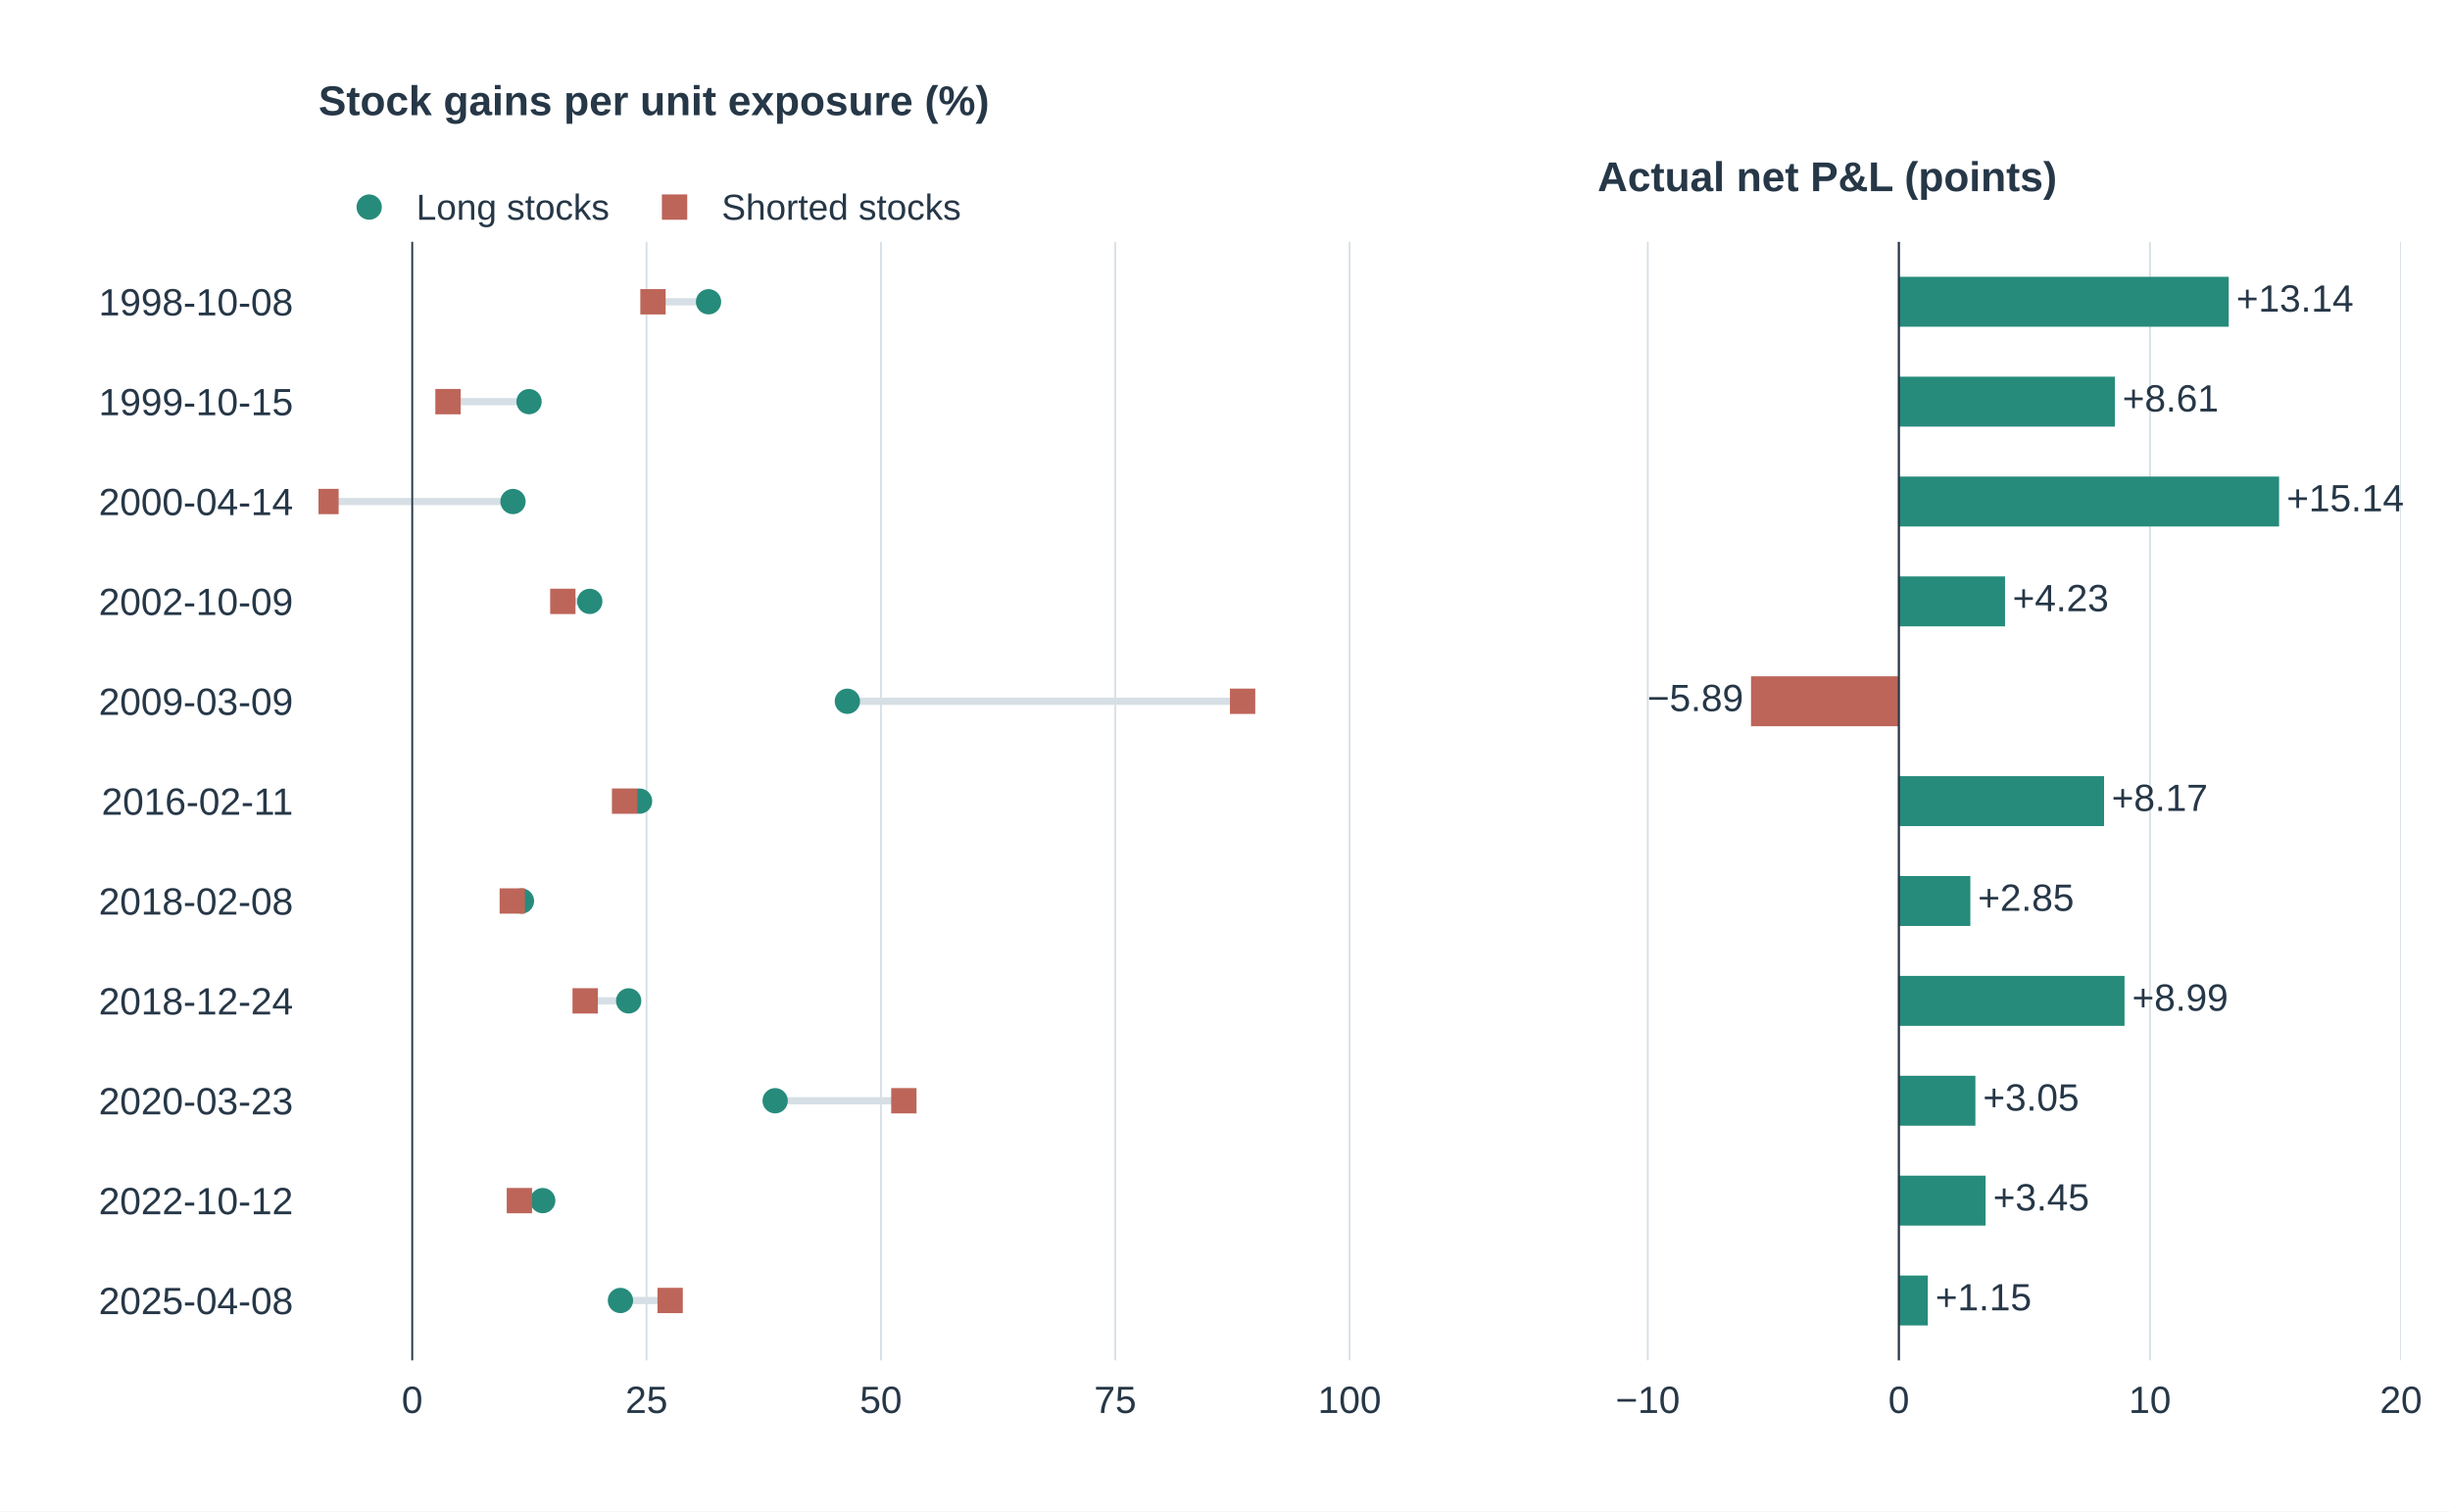
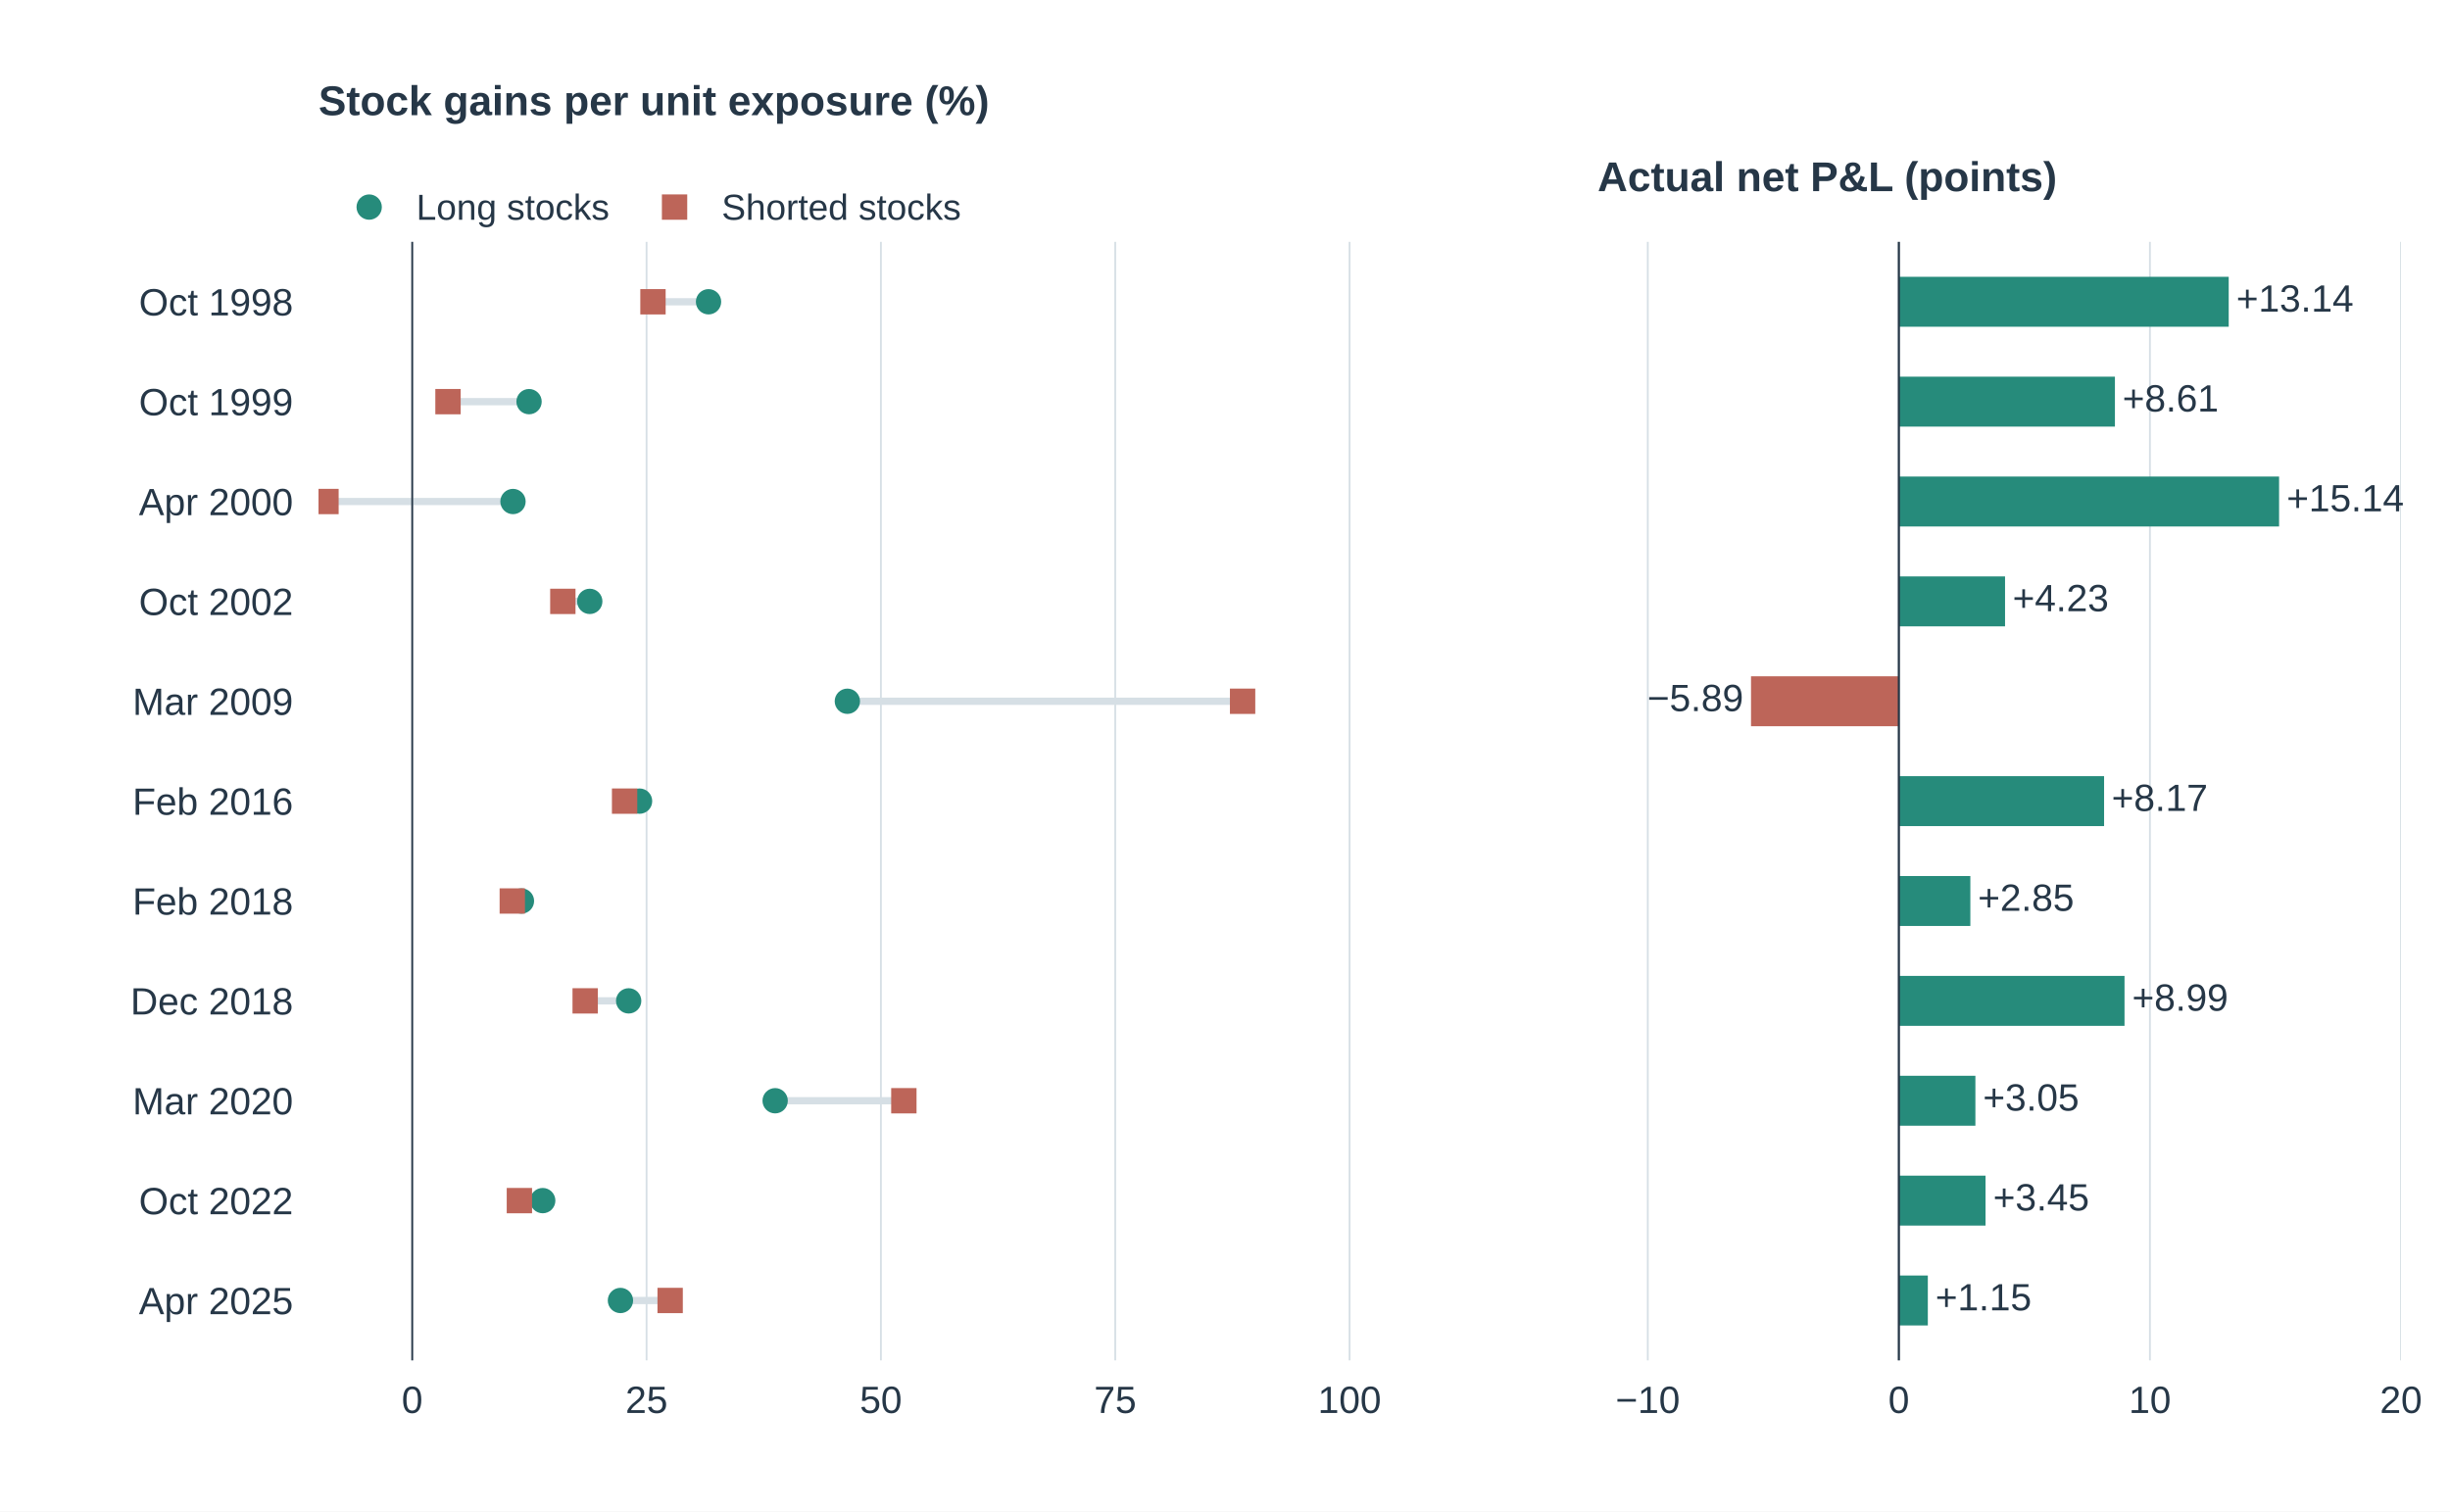
<svg xmlns="http://www.w3.org/2000/svg" xmlns:xlink="http://www.w3.org/1999/xlink" width="676.8pt" height="417.6pt" viewBox="0 0 676.8 417.6" version="1.1">
  <defs>
    <style type="text/css">*{stroke-linejoin: round; stroke-linecap: butt}</style>
  </defs>
  <g id="figure_1">
    <g id="patch_1">
      <path d="M 0 417.6 L 676.8 417.6 L 676.8 0 L 0 0 z " style="fill: #ffffff" />
    </g>
    <g id="axes_1">
      <g id="patch_2">
        <path d="M 87.984 375.84 L 398.706 375.84 L 398.706 66.816 L 87.984 66.816 z " style="fill: #ffffff" />
      </g>
      <g id="matplotlib.axis_1">
        <g id="xtick_1">
          <g id="line2d_1">
            <path d="M 113.878 375.84 L 113.878 66.816 " clip-path="url(#pa6c7bae0eb)" style="fill: none; stroke: #d6dfe5; stroke-width: 0.5; stroke-linecap: square" />
          </g>
          <g id="line2d_2" />
          <g id="text_1">
            <text style="font-size: 10.5px; font-family: 'Arial', 'DejaVu Sans', sans-serif; text-anchor: middle; fill: #263747" x="113.878" y="390.356" transform="rotate(-0 113.8775 390.3557)">0</text>
          </g>
        </g>
        <g id="xtick_2">
          <g id="line2d_3">
            <path d="M 178.611 375.84 L 178.611 66.816 " clip-path="url(#pa6c7bae0eb)" style="fill: none; stroke: #d6dfe5; stroke-width: 0.5; stroke-linecap: square" />
          </g>
          <g id="line2d_4" />
          <g id="text_2">
            <text style="font-size: 10.5px; font-family: 'Arial', 'DejaVu Sans', sans-serif; text-anchor: middle; fill: #263747" x="178.611" y="390.356" transform="rotate(-0 178.6113 390.3557)">25</text>
          </g>
        </g>
        <g id="xtick_3">
          <g id="line2d_5">
            <path d="M 243.345 375.84 L 243.345 66.816 " clip-path="url(#pa6c7bae0eb)" style="fill: none; stroke: #d6dfe5; stroke-width: 0.5; stroke-linecap: square" />
          </g>
          <g id="line2d_6" />
          <g id="text_3">
            <text style="font-size: 10.5px; font-family: 'Arial', 'DejaVu Sans', sans-serif; text-anchor: middle; fill: #263747" x="243.345" y="390.356" transform="rotate(-0 243.3451 390.3557)">50</text>
          </g>
        </g>
        <g id="xtick_4">
          <g id="line2d_7">
            <path d="M 308.079 375.84 L 308.079 66.816 " clip-path="url(#pa6c7bae0eb)" style="fill: none; stroke: #d6dfe5; stroke-width: 0.5; stroke-linecap: square" />
          </g>
          <g id="line2d_8" />
          <g id="text_4">
            <text style="font-size: 10.5px; font-family: 'Arial', 'DejaVu Sans', sans-serif; text-anchor: middle; fill: #263747" x="308.079" y="390.356" transform="rotate(-0 308.0789 390.3557)">75</text>
          </g>
        </g>
        <g id="xtick_5">
          <g id="line2d_9">
            <path d="M 372.813 375.84 L 372.813 66.816 " clip-path="url(#pa6c7bae0eb)" style="fill: none; stroke: #d6dfe5; stroke-width: 0.5; stroke-linecap: square" />
          </g>
          <g id="line2d_10" />
          <g id="text_5">
            <text style="font-size: 10.5px; font-family: 'Arial', 'DejaVu Sans', sans-serif; text-anchor: middle; fill: #263747" x="372.813" y="390.356" transform="rotate(-0 372.8127 390.3557)">100</text>
          </g>
        </g>
      </g>
      <g id="matplotlib.axis_2">
        <g id="ytick_1">
          <g id="line2d_11" />
          <g id="text_6">
-             <text style="font-size: 10.5px; font-family: 'Arial', 'DejaVu Sans', sans-serif; text-anchor: end; fill: #263747" x="80.984" y="87.129" transform="rotate(-0 80.984 87.12871)">1998-10-08</text>
+             <text style="font-size: 10.5px; font-family: 'Arial', 'DejaVu Sans', sans-serif; text-anchor: end; fill: #263747" x="80.984" y="87.129" transform="rotate(-0 80.984 87.12871)">Oct 1998</text>
          </g>
        </g>
        <g id="ytick_2">
          <g id="line2d_12" />
          <g id="text_7">
-             <text style="font-size: 10.5px; font-family: 'Arial', 'DejaVu Sans', sans-serif; text-anchor: end; fill: #263747" x="80.984" y="114.72" transform="rotate(-0 80.984 114.7201)">1999-10-15</text>
+             <text style="font-size: 10.5px; font-family: 'Arial', 'DejaVu Sans', sans-serif; text-anchor: end; fill: #263747" x="80.984" y="114.72" transform="rotate(-0 80.984 114.7201)">Oct 1999</text>
          </g>
        </g>
        <g id="ytick_3">
          <g id="line2d_13" />
          <g id="text_8">
-             <text style="font-size: 10.5px; font-family: 'Arial', 'DejaVu Sans', sans-serif; text-anchor: end; fill: #263747" x="80.984" y="142.312" transform="rotate(-0 80.984 142.3116)">2000-04-14</text>
+             <text style="font-size: 10.5px; font-family: 'Arial', 'DejaVu Sans', sans-serif; text-anchor: end; fill: #263747" x="80.984" y="142.327" transform="rotate(-0 80.984 142.3272)">Apr 2000</text>
          </g>
        </g>
        <g id="ytick_4">
          <g id="line2d_14" />
          <g id="text_9">
-             <text style="font-size: 10.5px; font-family: 'Arial', 'DejaVu Sans', sans-serif; text-anchor: end; fill: #263747" x="80.984" y="169.903" transform="rotate(-0 80.984 169.903)">2002-10-09</text>
+             <text style="font-size: 10.5px; font-family: 'Arial', 'DejaVu Sans', sans-serif; text-anchor: end; fill: #263747" x="80.984" y="169.903" transform="rotate(-0 80.984 169.903)">Oct 2002</text>
          </g>
        </g>
        <g id="ytick_5">
          <g id="line2d_15" />
          <g id="text_10">
-             <text style="font-size: 10.5px; font-family: 'Arial', 'DejaVu Sans', sans-serif; text-anchor: end; fill: #263747" x="80.984" y="197.494" transform="rotate(-0 80.984 197.4944)">2009-03-09</text>
+             <text style="font-size: 10.5px; font-family: 'Arial', 'DejaVu Sans', sans-serif; text-anchor: end; fill: #263747" x="80.984" y="197.494" transform="rotate(-0 80.984 197.4944)">Mar 2009</text>
          </g>
        </g>
        <g id="ytick_6">
          <g id="line2d_16" />
          <g id="text_11">
-             <text style="font-size: 10.5px; font-family: 'Arial', 'DejaVu Sans', sans-serif; text-anchor: end; fill: #263747" x="80.984" y="225.086" transform="rotate(-0 80.984 225.0859)">2016-02-11</text>
+             <text style="font-size: 10.5px; font-family: 'Arial', 'DejaVu Sans', sans-serif; text-anchor: end; fill: #263747" x="80.984" y="225.086" transform="rotate(-0 80.984 225.0859)">Feb 2016</text>
          </g>
        </g>
        <g id="ytick_7">
          <g id="line2d_17" />
          <g id="text_12">
-             <text style="font-size: 10.5px; font-family: 'Arial', 'DejaVu Sans', sans-serif; text-anchor: end; fill: #263747" x="80.984" y="252.677" transform="rotate(-0 80.984 252.6773)">2018-02-08</text>
+             <text style="font-size: 10.5px; font-family: 'Arial', 'DejaVu Sans', sans-serif; text-anchor: end; fill: #263747" x="80.984" y="252.677" transform="rotate(-0 80.984 252.6773)">Feb 2018</text>
          </g>
        </g>
        <g id="ytick_8">
          <g id="line2d_18" />
          <g id="text_13">
-             <text style="font-size: 10.5px; font-family: 'Arial', 'DejaVu Sans', sans-serif; text-anchor: end; fill: #263747" x="80.984" y="280.269" transform="rotate(-0 80.984 280.2687)">2018-12-24</text>
+             <text style="font-size: 10.5px; font-family: 'Arial', 'DejaVu Sans', sans-serif; text-anchor: end; fill: #263747" x="80.984" y="280.269" transform="rotate(-0 80.984 280.2687)">Dec 2018</text>
          </g>
        </g>
        <g id="ytick_9">
          <g id="line2d_19" />
          <g id="text_14">
-             <text style="font-size: 10.5px; font-family: 'Arial', 'DejaVu Sans', sans-serif; text-anchor: end; fill: #263747" x="80.984" y="307.86" transform="rotate(-0 80.984 307.8601)">2020-03-23</text>
+             <text style="font-size: 10.5px; font-family: 'Arial', 'DejaVu Sans', sans-serif; text-anchor: end; fill: #263747" x="80.984" y="307.86" transform="rotate(-0 80.984 307.8601)">Mar 2020</text>
          </g>
        </g>
        <g id="ytick_10">
          <g id="line2d_20" />
          <g id="text_15">
-             <text style="font-size: 10.5px; font-family: 'Arial', 'DejaVu Sans', sans-serif; text-anchor: end; fill: #263747" x="80.984" y="335.452" transform="rotate(-0 80.984 335.4516)">2022-10-12</text>
+             <text style="font-size: 10.5px; font-family: 'Arial', 'DejaVu Sans', sans-serif; text-anchor: end; fill: #263747" x="80.984" y="335.452" transform="rotate(-0 80.984 335.4516)">Oct 2022</text>
          </g>
        </g>
        <g id="ytick_11">
          <g id="line2d_21" />
          <g id="text_16">
-             <text style="font-size: 10.5px; font-family: 'Arial', 'DejaVu Sans', sans-serif; text-anchor: end; fill: #263747" x="80.984" y="363.043" transform="rotate(-0 80.984 363.043)">2025-04-08</text>
+             <text style="font-size: 10.5px; font-family: 'Arial', 'DejaVu Sans', sans-serif; text-anchor: end; fill: #263747" x="80.984" y="363.059" transform="rotate(-0 80.984 363.0586)">Apr 2025</text>
          </g>
        </g>
      </g>
      <g id="line2d_22">
        <path d="M 195.729 83.371 L 180.381 83.371 " clip-path="url(#pa6c7bae0eb)" style="fill: none; stroke: #d6dfe5; stroke-width: 2; stroke-linecap: square" />
      </g>
      <g id="line2d_23">
        <defs>
          <path id="ma7b00b5ef0" d="M 0 3 C 0.796 3 1.559 2.684 2.121 2.121 C 2.684 1.559 3 0.796 3 0 C 3 -0.796 2.684 -1.559 2.121 -2.121 C 1.559 -2.684 0.796 -3 0 -3 C -0.796 -3 -1.559 -2.684 -2.121 -2.121 C -2.684 -1.559 -3 -0.796 -3 0 C -3 0.796 -2.684 1.559 -2.121 2.121 C -1.559 2.684 -0.796 3 0 3 z " style="stroke: #268b7b" />
        </defs>
        <g clip-path="url(#pa6c7bae0eb)">
          <use xlink:href="#ma7b00b5ef0" x="195.729" y="83.371" style="fill: #268b7b; stroke: #268b7b" />
        </g>
      </g>
      <g id="line2d_24">
        <defs>
          <path id="mdf2acf47b5" d="M -3 3 L 3 3 L 3 -3 L -3 -3 z " style="stroke: #bd6559; stroke-linejoin: miter" />
        </defs>
        <g clip-path="url(#pa6c7bae0eb)">
          <use xlink:href="#mdf2acf47b5" x="180.381" y="83.371" style="fill: #bd6559; stroke: #bd6559; stroke-linejoin: miter" />
        </g>
      </g>
      <g id="line2d_25">
        <path d="M 146.147 110.962 L 123.757 110.962 " clip-path="url(#pa6c7bae0eb)" style="fill: none; stroke: #d6dfe5; stroke-width: 2; stroke-linecap: square" />
      </g>
      <g id="line2d_26">
        <g clip-path="url(#pa6c7bae0eb)">
          <use xlink:href="#ma7b00b5ef0" x="146.147" y="110.962" style="fill: #268b7b; stroke: #268b7b" />
        </g>
      </g>
      <g id="line2d_27">
        <g clip-path="url(#pa6c7bae0eb)">
          <use xlink:href="#mdf2acf47b5" x="123.757" y="110.962" style="fill: #bd6559; stroke: #bd6559; stroke-linejoin: miter" />
        </g>
      </g>
      <g id="line2d_28">
        <path d="M 141.712 138.554 L 90.049 138.554 " clip-path="url(#pa6c7bae0eb)" style="fill: none; stroke: #d6dfe5; stroke-width: 2; stroke-linecap: square" />
      </g>
      <g id="line2d_29">
        <g clip-path="url(#pa6c7bae0eb)">
          <use xlink:href="#ma7b00b5ef0" x="141.712" y="138.554" style="fill: #268b7b; stroke: #268b7b" />
        </g>
      </g>
      <g id="line2d_30">
        <g clip-path="url(#pa6c7bae0eb)">
          <use xlink:href="#mdf2acf47b5" x="90.049" y="138.554" style="fill: #bd6559; stroke: #bd6559; stroke-linejoin: miter" />
        </g>
      </g>
      <g id="line2d_31">
        <path d="M 162.919 166.145 L 155.481 166.145 " clip-path="url(#pa6c7bae0eb)" style="fill: none; stroke: #d6dfe5; stroke-width: 2; stroke-linecap: square" />
      </g>
      <g id="line2d_32">
        <g clip-path="url(#pa6c7bae0eb)">
          <use xlink:href="#ma7b00b5ef0" x="162.919" y="166.145" style="fill: #268b7b; stroke: #268b7b" />
        </g>
      </g>
      <g id="line2d_33">
        <g clip-path="url(#pa6c7bae0eb)">
          <use xlink:href="#mdf2acf47b5" x="155.481" y="166.145" style="fill: #bd6559; stroke: #bd6559; stroke-linejoin: miter" />
        </g>
      </g>
      <g id="line2d_34">
        <path d="M 234.079 193.737 L 343.261 193.737 " clip-path="url(#pa6c7bae0eb)" style="fill: none; stroke: #d6dfe5; stroke-width: 2; stroke-linecap: square" />
      </g>
      <g id="line2d_35">
        <g clip-path="url(#pa6c7bae0eb)">
          <use xlink:href="#ma7b00b5ef0" x="234.079" y="193.737" style="fill: #268b7b; stroke: #268b7b" />
        </g>
      </g>
      <g id="line2d_36">
        <g clip-path="url(#pa6c7bae0eb)">
          <use xlink:href="#mdf2acf47b5" x="343.261" y="193.737" style="fill: #bd6559; stroke: #bd6559; stroke-linejoin: miter" />
        </g>
      </g>
      <g id="line2d_37">
        <path d="M 176.674 221.328 L 172.543 221.328 " clip-path="url(#pa6c7bae0eb)" style="fill: none; stroke: #d6dfe5; stroke-width: 2; stroke-linecap: square" />
      </g>
      <g id="line2d_38">
        <g clip-path="url(#pa6c7bae0eb)">
          <use xlink:href="#ma7b00b5ef0" x="176.674" y="221.328" style="fill: #268b7b; stroke: #268b7b" />
        </g>
      </g>
      <g id="line2d_39">
        <g clip-path="url(#pa6c7bae0eb)">
          <use xlink:href="#mdf2acf47b5" x="172.543" y="221.328" style="fill: #bd6559; stroke: #bd6559; stroke-linejoin: miter" />
        </g>
      </g>
      <g id="line2d_40">
        <path d="M 144.046 248.919 L 141.518 248.919 " clip-path="url(#pa6c7bae0eb)" style="fill: none; stroke: #d6dfe5; stroke-width: 2; stroke-linecap: square" />
      </g>
      <g id="line2d_41">
        <g clip-path="url(#pa6c7bae0eb)">
          <use xlink:href="#ma7b00b5ef0" x="144.046" y="248.919" style="fill: #268b7b; stroke: #268b7b" />
        </g>
      </g>
      <g id="line2d_42">
        <g clip-path="url(#pa6c7bae0eb)">
          <use xlink:href="#mdf2acf47b5" x="141.518" y="248.919" style="fill: #bd6559; stroke: #bd6559; stroke-linejoin: miter" />
        </g>
      </g>
      <g id="line2d_43">
        <path d="M 173.665 276.511 L 161.652 276.511 " clip-path="url(#pa6c7bae0eb)" style="fill: none; stroke: #d6dfe5; stroke-width: 2; stroke-linecap: square" />
      </g>
      <g id="line2d_44">
        <g clip-path="url(#pa6c7bae0eb)">
          <use xlink:href="#ma7b00b5ef0" x="173.665" y="276.511" style="fill: #268b7b; stroke: #268b7b" />
        </g>
      </g>
      <g id="line2d_45">
        <g clip-path="url(#pa6c7bae0eb)">
          <use xlink:href="#mdf2acf47b5" x="161.652" y="276.511" style="fill: #bd6559; stroke: #bd6559; stroke-linejoin: miter" />
        </g>
      </g>
      <g id="line2d_46">
        <path d="M 214.131 304.102 L 249.687 304.102 " clip-path="url(#pa6c7bae0eb)" style="fill: none; stroke: #d6dfe5; stroke-width: 2; stroke-linecap: square" />
      </g>
      <g id="line2d_47">
        <g clip-path="url(#pa6c7bae0eb)">
          <use xlink:href="#ma7b00b5ef0" x="214.131" y="304.102" style="fill: #268b7b; stroke: #268b7b" />
        </g>
      </g>
      <g id="line2d_48">
        <g clip-path="url(#pa6c7bae0eb)">
          <use xlink:href="#mdf2acf47b5" x="249.687" y="304.102" style="fill: #bd6559; stroke: #bd6559; stroke-linejoin: miter" />
        </g>
      </g>
      <g id="line2d_49">
        <path d="M 149.924 331.694 L 143.479 331.694 " clip-path="url(#pa6c7bae0eb)" style="fill: none; stroke: #d6dfe5; stroke-width: 2; stroke-linecap: square" />
      </g>
      <g id="line2d_50">
        <g clip-path="url(#pa6c7bae0eb)">
          <use xlink:href="#ma7b00b5ef0" x="149.924" y="331.694" style="fill: #268b7b; stroke: #268b7b" />
        </g>
      </g>
      <g id="line2d_51">
        <g clip-path="url(#pa6c7bae0eb)">
          <use xlink:href="#mdf2acf47b5" x="143.479" y="331.694" style="fill: #bd6559; stroke: #bd6559; stroke-linejoin: miter" />
        </g>
      </g>
      <g id="line2d_52">
        <path d="M 171.393 359.285 L 185.124 359.285 " clip-path="url(#pa6c7bae0eb)" style="fill: none; stroke: #d6dfe5; stroke-width: 2; stroke-linecap: square" />
      </g>
      <g id="line2d_53">
        <g clip-path="url(#pa6c7bae0eb)">
          <use xlink:href="#ma7b00b5ef0" x="171.393" y="359.285" style="fill: #268b7b; stroke: #268b7b" />
        </g>
      </g>
      <g id="line2d_54">
        <g clip-path="url(#pa6c7bae0eb)">
          <use xlink:href="#mdf2acf47b5" x="185.124" y="359.285" style="fill: #bd6559; stroke: #bd6559; stroke-linejoin: miter" />
        </g>
      </g>
      <g id="line2d_55">
        <path d="M 113.878 375.84 L 113.878 66.816 " clip-path="url(#pa6c7bae0eb)" style="fill: none; stroke: #263747; stroke-width: 0.5; stroke-linecap: square" />
      </g>
      <g id="text_17">
        <text style="font-weight: 700; font-size: 11.5px; font-family: 'Arial', 'DejaVu Sans', sans-serif; text-anchor: start; fill: #263747" x="87.984" y="31.816" transform="rotate(-0 87.984 31.816)">Stock gains per unit exposure (%)</text>
      </g>
      <g id="legend_1">
        <g id="line2d_56">
          <g>
            <use xlink:href="#ma7b00b5ef0" x="101.984" y="57.211" style="fill: #268b7b; stroke: #268b7b" />
          </g>
        </g>
        <g id="text_18">
          <text style="font-size: 10px; font-family: 'Arial', 'DejaVu Sans', sans-serif; text-anchor: start; fill: #263747" x="114.984" y="60.711" transform="rotate(-0 114.984 60.71131)">Long stocks</text>
        </g>
        <g id="line2d_57">
          <g>
            <use xlink:href="#mdf2acf47b5" x="186.345" y="57.211" style="fill: #bd6559; stroke: #bd6559; stroke-linejoin: miter" />
          </g>
        </g>
        <g id="text_19">
          <text style="font-size: 10px; font-family: 'Arial', 'DejaVu Sans', sans-serif; text-anchor: start; fill: #263747" x="199.345" y="60.711" transform="rotate(-0 199.3449 60.71131)">Shorted stocks</text>
        </g>
      </g>
    </g>
    <g id="axes_2">
      <g id="patch_3">
        <path d="M 441.32 375.84 L 663.264 375.84 L 663.264 66.816 L 441.32 66.816 z " style="fill: #ffffff" />
      </g>
      <g id="matplotlib.axis_3">
        <g id="xtick_6">
          <g id="line2d_58">
            <path d="M 455.191 375.84 L 455.191 66.816 " clip-path="url(#pb211f99e89)" style="fill: none; stroke: #d6dfe5; stroke-width: 0.5; stroke-linecap: square" />
          </g>
          <g id="line2d_59" />
          <g id="text_20">
            <text style="font-size: 10.5px; font-family: 'Arial', 'DejaVu Sans', sans-serif; text-anchor: middle; fill: #263747" x="455.191" y="390.356" transform="rotate(-0 455.1911 390.3557)">−10</text>
          </g>
        </g>
        <g id="xtick_7">
          <g id="line2d_60">
            <path d="M 524.549 375.84 L 524.549 66.816 " clip-path="url(#pb211f99e89)" style="fill: none; stroke: #d6dfe5; stroke-width: 0.5; stroke-linecap: square" />
          </g>
          <g id="line2d_61" />
          <g id="text_21">
            <text style="font-size: 10.5px; font-family: 'Arial', 'DejaVu Sans', sans-serif; text-anchor: middle; fill: #263747" x="524.549" y="390.356" transform="rotate(-0 524.5487 390.3557)">0</text>
          </g>
        </g>
        <g id="xtick_8">
          <g id="line2d_62">
            <path d="M 593.906 375.84 L 593.906 66.816 " clip-path="url(#pb211f99e89)" style="fill: none; stroke: #d6dfe5; stroke-width: 0.5; stroke-linecap: square" />
          </g>
          <g id="line2d_63" />
          <g id="text_22">
            <text style="font-size: 10.5px; font-family: 'Arial', 'DejaVu Sans', sans-serif; text-anchor: middle; fill: #263747" x="593.906" y="390.356" transform="rotate(-0 593.9064 390.3557)">10</text>
          </g>
        </g>
        <g id="xtick_9">
          <g id="line2d_64">
            <path d="M 663.264 375.84 L 663.264 66.816 " clip-path="url(#pb211f99e89)" style="fill: none; stroke: #d6dfe5; stroke-width: 0.5; stroke-linecap: square" />
          </g>
          <g id="line2d_65" />
          <g id="text_23">
            <text style="font-size: 10.5px; font-family: 'Arial', 'DejaVu Sans', sans-serif; text-anchor: middle; fill: #263747" x="663.264" y="390.356" transform="rotate(-0 663.264 390.3557)">20</text>
          </g>
        </g>
      </g>
      <g id="matplotlib.axis_4">
        <g id="ytick_12">
          <g id="line2d_66" />
        </g>
        <g id="ytick_13">
          <g id="line2d_67" />
        </g>
        <g id="ytick_14">
          <g id="line2d_68" />
        </g>
        <g id="ytick_15">
          <g id="line2d_69" />
        </g>
        <g id="ytick_16">
          <g id="line2d_70" />
        </g>
        <g id="ytick_17">
          <g id="line2d_71" />
        </g>
        <g id="ytick_18">
          <g id="line2d_72" />
        </g>
        <g id="ytick_19">
          <g id="line2d_73" />
        </g>
        <g id="ytick_20">
          <g id="line2d_74" />
        </g>
        <g id="ytick_21">
          <g id="line2d_75" />
        </g>
        <g id="ytick_22">
          <g id="line2d_76" />
        </g>
      </g>
      <g id="patch_4">
        <path d="M 524.549 76.473 L 615.67 76.473 L 615.67 90.269 L 524.549 90.269 z " clip-path="url(#pb211f99e89)" style="fill: #268b7b" />
      </g>
      <g id="patch_5">
        <path d="M 524.549 104.064 L 584.236 104.064 L 584.236 117.86 L 524.549 117.86 z " clip-path="url(#pb211f99e89)" style="fill: #268b7b" />
      </g>
      <g id="patch_6">
        <path d="M 524.549 131.656 L 629.586 131.656 L 629.586 145.452 L 524.549 145.452 z " clip-path="url(#pb211f99e89)" style="fill: #268b7b" />
      </g>
      <g id="patch_7">
        <path d="M 524.549 159.247 L 553.883 159.247 L 553.883 173.043 L 524.549 173.043 z " clip-path="url(#pb211f99e89)" style="fill: #268b7b" />
      </g>
      <g id="patch_8">
        <path d="M 524.549 186.839 L 483.709 186.839 L 483.709 200.634 L 524.549 200.634 z " clip-path="url(#pb211f99e89)" style="fill: #bd6559" />
      </g>
      <g id="patch_9">
        <path d="M 524.549 214.43 L 581.242 214.43 L 581.242 228.226 L 524.549 228.226 z " clip-path="url(#pb211f99e89)" style="fill: #268b7b" />
      </g>
      <g id="patch_10">
        <path d="M 524.549 242.022 L 544.298 242.022 L 544.298 255.817 L 524.549 255.817 z " clip-path="url(#pb211f99e89)" style="fill: #268b7b" />
      </g>
      <g id="patch_11">
        <path d="M 524.549 269.613 L 586.889 269.613 L 586.889 283.409 L 524.549 283.409 z " clip-path="url(#pb211f99e89)" style="fill: #268b7b" />
      </g>
      <g id="patch_12">
        <path d="M 524.549 297.204 L 545.692 297.204 L 545.692 311 L 524.549 311 z " clip-path="url(#pb211f99e89)" style="fill: #268b7b" />
      </g>
      <g id="patch_13">
        <path d="M 524.549 324.796 L 548.497 324.796 L 548.497 338.592 L 524.549 338.592 z " clip-path="url(#pb211f99e89)" style="fill: #268b7b" />
      </g>
      <g id="patch_14">
        <path d="M 524.549 352.387 L 532.554 352.387 L 532.554 366.183 L 524.549 366.183 z " clip-path="url(#pb211f99e89)" style="fill: #268b7b" />
      </g>
      <g id="line2d_77">
        <path d="M 524.549 375.84 L 524.549 66.816 " clip-path="url(#pb211f99e89)" style="fill: none; stroke: #263747; stroke-width: 0.6; stroke-linecap: square" />
      </g>
      <g id="text_24">
        <text style="font-size: 10.5px; font-family: 'Arial', 'DejaVu Sans', sans-serif; text-anchor: start; fill: #263747" x="617.751" y="86.085" transform="rotate(-0 617.7508 86.08527)">+13.14</text>
      </g>
      <g id="text_25">
        <text style="font-size: 10.5px; font-family: 'Arial', 'DejaVu Sans', sans-serif; text-anchor: start; fill: #263747" x="586.317" y="113.677" transform="rotate(-0 586.3166 113.6767)">+8.61</text>
      </g>
      <g id="text_26">
        <text style="font-size: 10.5px; font-family: 'Arial', 'DejaVu Sans', sans-serif; text-anchor: start; fill: #263747" x="631.666" y="141.268" transform="rotate(-0 631.6665 141.2681)">+15.14</text>
      </g>
      <g id="text_27">
        <text style="font-size: 10.5px; font-family: 'Arial', 'DejaVu Sans', sans-serif; text-anchor: start; fill: #263747" x="555.963" y="168.86" transform="rotate(-0 555.9633 168.8596)">+4.23</text>
      </g>
      <g id="text_28">
        <text style="font-size: 10.5px; font-family: 'Arial', 'DejaVu Sans', sans-serif; text-anchor: end; fill: #263747" x="481.628" y="196.451" transform="rotate(-0 481.6278 196.451)">−5.89</text>
      </g>
      <g id="text_29">
        <text style="font-size: 10.5px; font-family: 'Arial', 'DejaVu Sans', sans-serif; text-anchor: start; fill: #263747" x="583.323" y="224.042" transform="rotate(-0 583.3228 224.0424)">+8.17</text>
      </g>
      <g id="text_30">
        <text style="font-size: 10.5px; font-family: 'Arial', 'DejaVu Sans', sans-serif; text-anchor: start; fill: #263747" x="546.379" y="251.634" transform="rotate(-0 546.379 251.6338)">+2.85</text>
      </g>
      <g id="text_31">
        <text style="font-size: 10.5px; font-family: 'Arial', 'DejaVu Sans', sans-serif; text-anchor: start; fill: #263747" x="588.97" y="279.225" transform="rotate(-0 588.97 279.2253)">+8.99</text>
      </g>
      <g id="text_32">
        <text style="font-size: 10.5px; font-family: 'Arial', 'DejaVu Sans', sans-serif; text-anchor: start; fill: #263747" x="547.773" y="306.817" transform="rotate(-0 547.7726 306.8167)">+3.05</text>
      </g>
      <g id="text_33">
        <text style="font-size: 10.5px; font-family: 'Arial', 'DejaVu Sans', sans-serif; text-anchor: start; fill: #263747" x="550.578" y="334.408" transform="rotate(-0 550.578 334.4081)">+3.45</text>
      </g>
      <g id="text_34">
        <text style="font-size: 10.5px; font-family: 'Arial', 'DejaVu Sans', sans-serif; text-anchor: start; fill: #263747" x="534.635" y="362" transform="rotate(-0 534.6349 361.9996)">+1.15</text>
      </g>
      <g id="text_35">
        <text style="font-weight: 700; font-size: 11.5px; font-family: 'Arial', 'DejaVu Sans', sans-serif; text-anchor: start; fill: #263747" x="441.32" y="52.816" transform="rotate(-0 441.3196 52.816)">Actual net P&amp;L (points)</text>
      </g>
    </g>
  </g>
  <defs>
    <clipPath id="pa6c7bae0eb">
      <rect x="87.984" y="66.816" width="310.722" height="309.024" />
    </clipPath>
    <clipPath id="pb211f99e89">
      <rect x="441.32" y="66.816" width="221.944" height="309.024" />
    </clipPath>
  </defs>
</svg>
